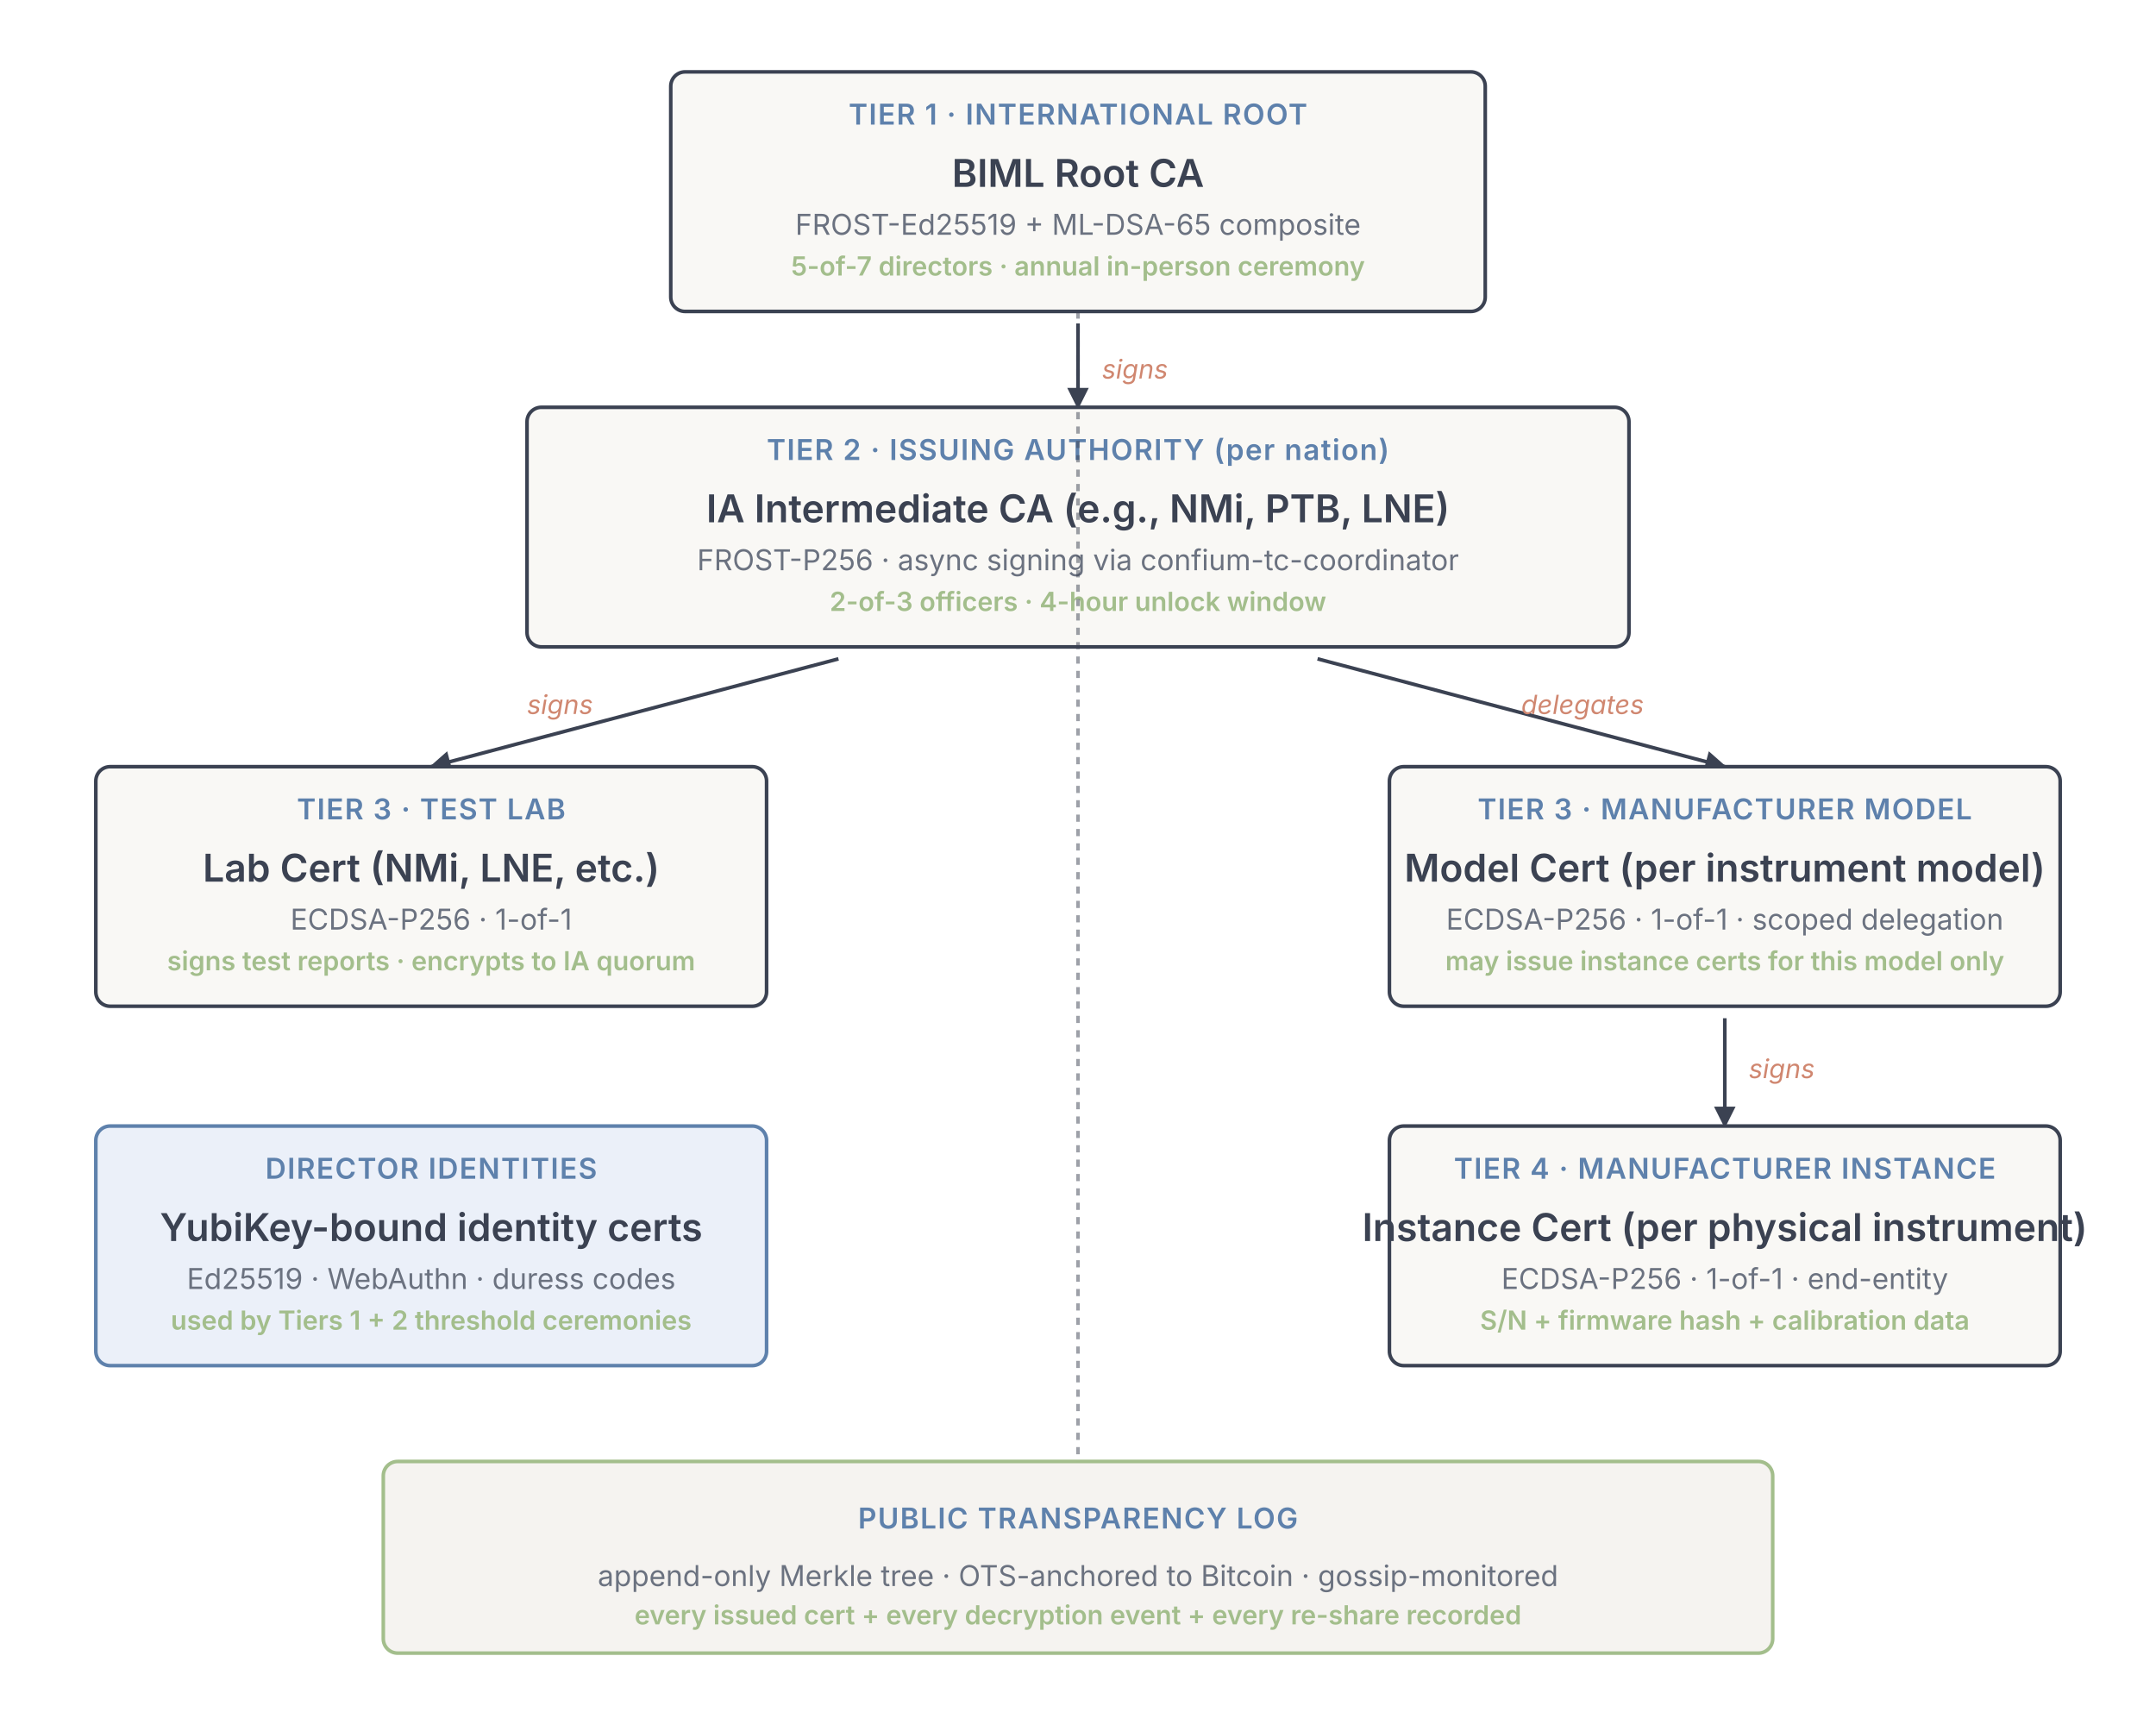
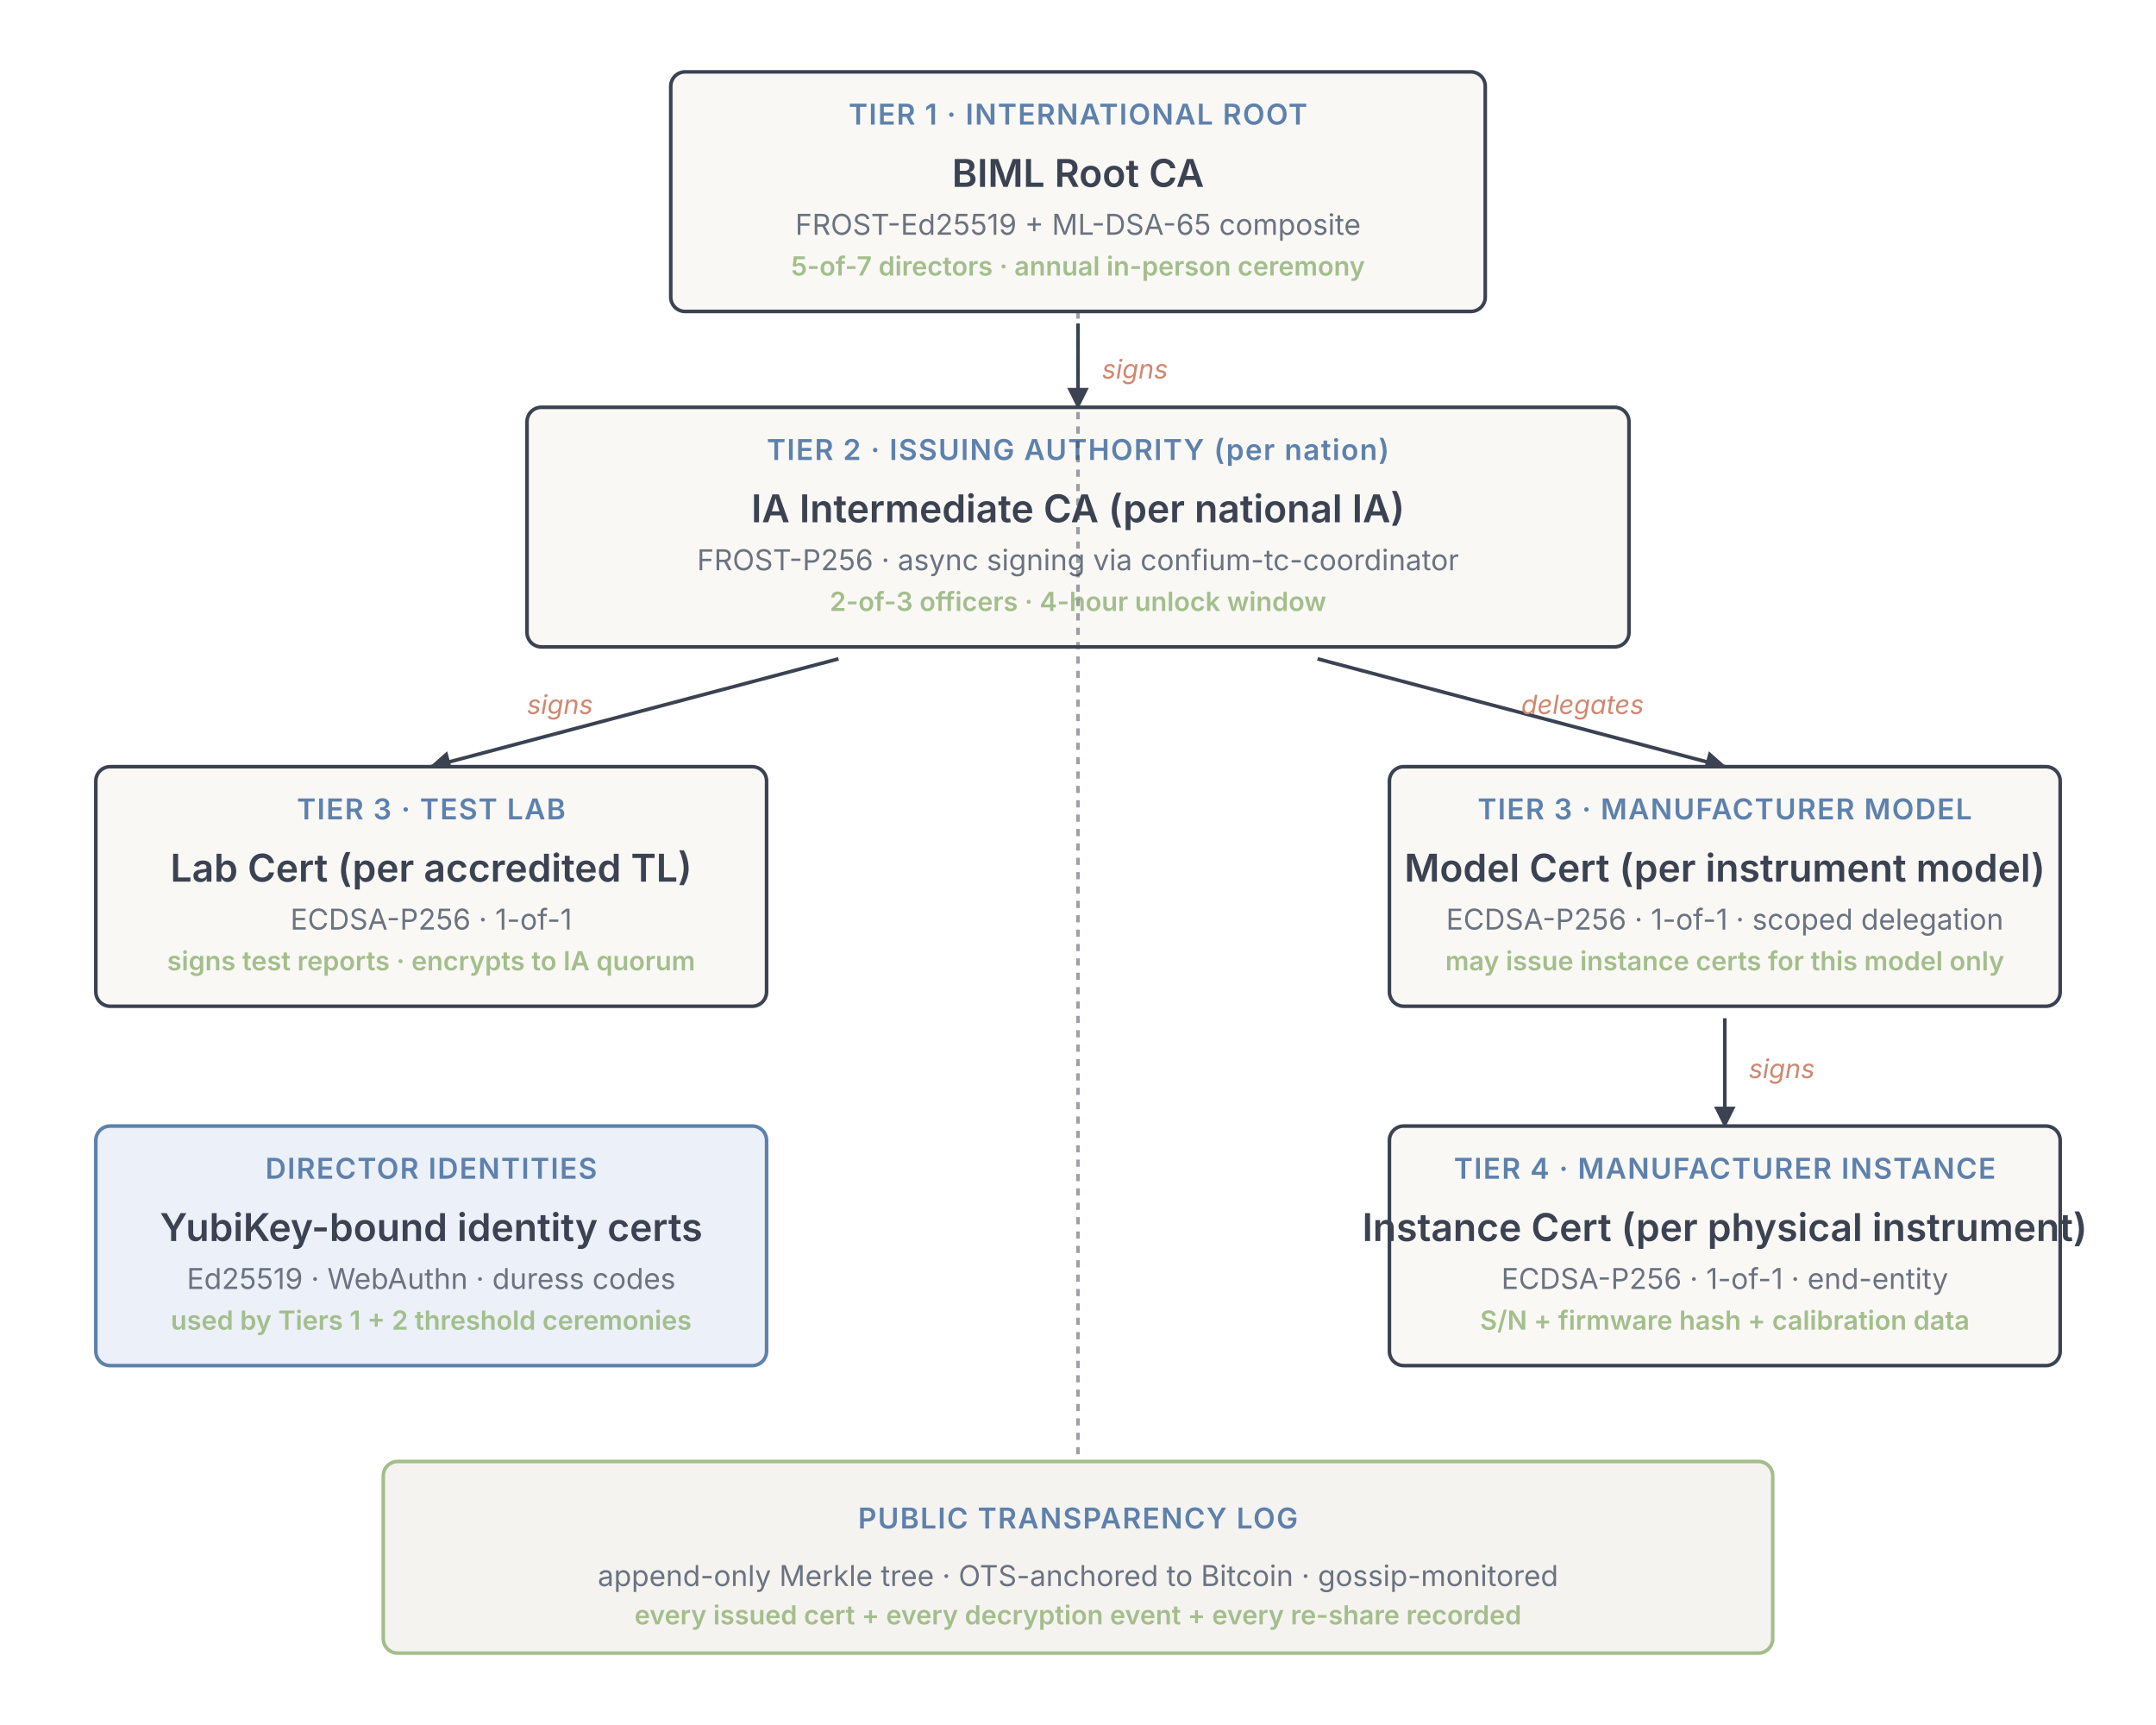
<svg xmlns="http://www.w3.org/2000/svg" viewBox="0 0 900 720" font-family="ui-sans-serif, system-ui, -apple-system, sans-serif">
  <defs>
    <marker id="arrow" viewBox="0 0 10 10" refX="9" refY="5" markerWidth="6" markerHeight="6" orient="auto-start-reverse">
      <path d="M 0 0 L 10 5 L 0 10 z" fill="#3b4252" />
    </marker>
    <style>
      .tier-box { fill: #f9f8f5; stroke: #3b4252; stroke-width: 1.5; }
      .tier-label { fill: #3b4252; font-weight: 600; font-size: 16px; }
      .tier-detail { fill: #6b7280; font-size: 12px; }
      .tier-role { fill: #5e81ac; font-weight: 600; font-size: 12px; letter-spacing: 0.5px; }
      .arrow-line { stroke: #3b4252; stroke-width: 1.5; fill: none; }
      .threshold-label { fill: #a3be8c; font-weight: 600; font-size: 11px; }
      .scope-label { fill: #d08770; font-size: 11px; font-style: italic; }
    </style>
  </defs>
  <g transform="translate(280, 30)">
    <rect class="tier-box" x="0" y="0" width="340" height="100" rx="6" />
    <text x="170" y="22" text-anchor="middle" class="tier-role">TIER 1 · INTERNATIONAL ROOT</text>
    <text x="170" y="48" text-anchor="middle" class="tier-label">BIML Root CA</text>
    <text x="170" y="68" text-anchor="middle" class="tier-detail">FROST-Ed25519 + ML-DSA-65 composite</text>
    <text x="170" y="85" text-anchor="middle" class="threshold-label">5-of-7 directors · annual in-person ceremony</text>
  </g>
  <line x1="450" y1="135" x2="450" y2="170" class="arrow-line" marker-end="url(#arrow)" />
  <text x="460" y="158" class="scope-label">signs</text>
  <g transform="translate(220, 170)">
    <rect class="tier-box" x="0" y="0" width="460" height="100" rx="6" />
    <text x="230" y="22" text-anchor="middle" class="tier-role">TIER 2 · ISSUING AUTHORITY (per nation)</text>
-     <text x="230" y="48" text-anchor="middle" class="tier-label">IA Intermediate CA (e.g., NMi, PTB, LNE)</text>
+     <text x="230" y="48" text-anchor="middle" class="tier-label">IA Intermediate CA (per national IA)</text>
    <text x="230" y="68" text-anchor="middle" class="tier-detail">FROST-P256 · async signing via confium-tc-coordinator</text>
    <text x="230" y="85" text-anchor="middle" class="threshold-label">2-of-3 officers · 4-hour unlock window</text>
  </g>
  <line x1="350" y1="275" x2="180" y2="320" class="arrow-line" marker-end="url(#arrow)" />
  <line x1="550" y1="275" x2="720" y2="320" class="arrow-line" marker-end="url(#arrow)" />
  <text x="220" y="298" class="scope-label">signs</text>
  <text x="635" y="298" class="scope-label">delegates</text>
  <g transform="translate(40, 320)">
    <rect class="tier-box" x="0" y="0" width="280" height="100" rx="6" />
    <text x="140" y="22" text-anchor="middle" class="tier-role">TIER 3 · TEST LAB</text>
-     <text x="140" y="48" text-anchor="middle" class="tier-label">Lab Cert (NMi, LNE, etc.)</text>
+     <text x="140" y="48" text-anchor="middle" class="tier-label">Lab Cert (per accredited TL)</text>
    <text x="140" y="68" text-anchor="middle" class="tier-detail">ECDSA-P256 · 1-of-1</text>
    <text x="140" y="85" text-anchor="middle" class="threshold-label">signs test reports · encrypts to IA quorum</text>
  </g>
  <g transform="translate(580, 320)">
    <rect class="tier-box" x="0" y="0" width="280" height="100" rx="6" />
    <text x="140" y="22" text-anchor="middle" class="tier-role">TIER 3 · MANUFACTURER MODEL</text>
    <text x="140" y="48" text-anchor="middle" class="tier-label">Model Cert (per instrument model)</text>
    <text x="140" y="68" text-anchor="middle" class="tier-detail">ECDSA-P256 · 1-of-1 · scoped delegation</text>
    <text x="140" y="85" text-anchor="middle" class="threshold-label">may issue instance certs for this model only</text>
  </g>
  <line x1="720" y1="425" x2="720" y2="470" class="arrow-line" marker-end="url(#arrow)" />
  <text x="730" y="450" class="scope-label">signs</text>
  <g transform="translate(580, 470)">
    <rect class="tier-box" x="0" y="0" width="280" height="100" rx="6" />
    <text x="140" y="22" text-anchor="middle" class="tier-role">TIER 4 · MANUFACTURER INSTANCE</text>
    <text x="140" y="48" text-anchor="middle" class="tier-label">Instance Cert (per physical instrument)</text>
    <text x="140" y="68" text-anchor="middle" class="tier-detail">ECDSA-P256 · 1-of-1 · end-entity</text>
    <text x="140" y="85" text-anchor="middle" class="threshold-label">S/N + firmware hash + calibration data</text>
  </g>
  <g transform="translate(40, 470)">
    <rect x="0" y="0" width="280" height="100" rx="6" fill="#ebf0f9" stroke="#5e81ac" stroke-width="1.5" />
    <text x="140" y="22" text-anchor="middle" class="tier-role" fill="#5e81ac">DIRECTOR IDENTITIES</text>
    <text x="140" y="48" text-anchor="middle" class="tier-label" fill="#3b4252">YubiKey-bound identity certs</text>
    <text x="140" y="68" text-anchor="middle" class="tier-detail">Ed25519 · WebAuthn · duress codes</text>
    <text x="140" y="85" text-anchor="middle" class="threshold-label" fill="#5e81ac">used by Tiers 1 + 2 threshold ceremonies</text>
  </g>
  <g transform="translate(160, 610)">
    <rect x="0" y="0" width="580" height="80" rx="6" fill="#f5f3f0" stroke="#a3be8c" stroke-width="1.5" />
    <text x="290" y="28" text-anchor="middle" class="tier-role" fill="#a3be8c">PUBLIC TRANSPARENCY LOG</text>
    <text x="290" y="52" text-anchor="middle" class="tier-detail">append-only Merkle tree · OTS-anchored to Bitcoin · gossip-monitored</text>
    <text x="290" y="68" text-anchor="middle" class="threshold-label" fill="#a3be8c">every issued cert + every decryption event + every re-share recorded</text>
  </g>
  <line x1="450" y1="130" x2="450" y2="610" class="arrow-line" stroke-dasharray="3,3" stroke="#a3be8c" opacity="0.5" />
</svg>
